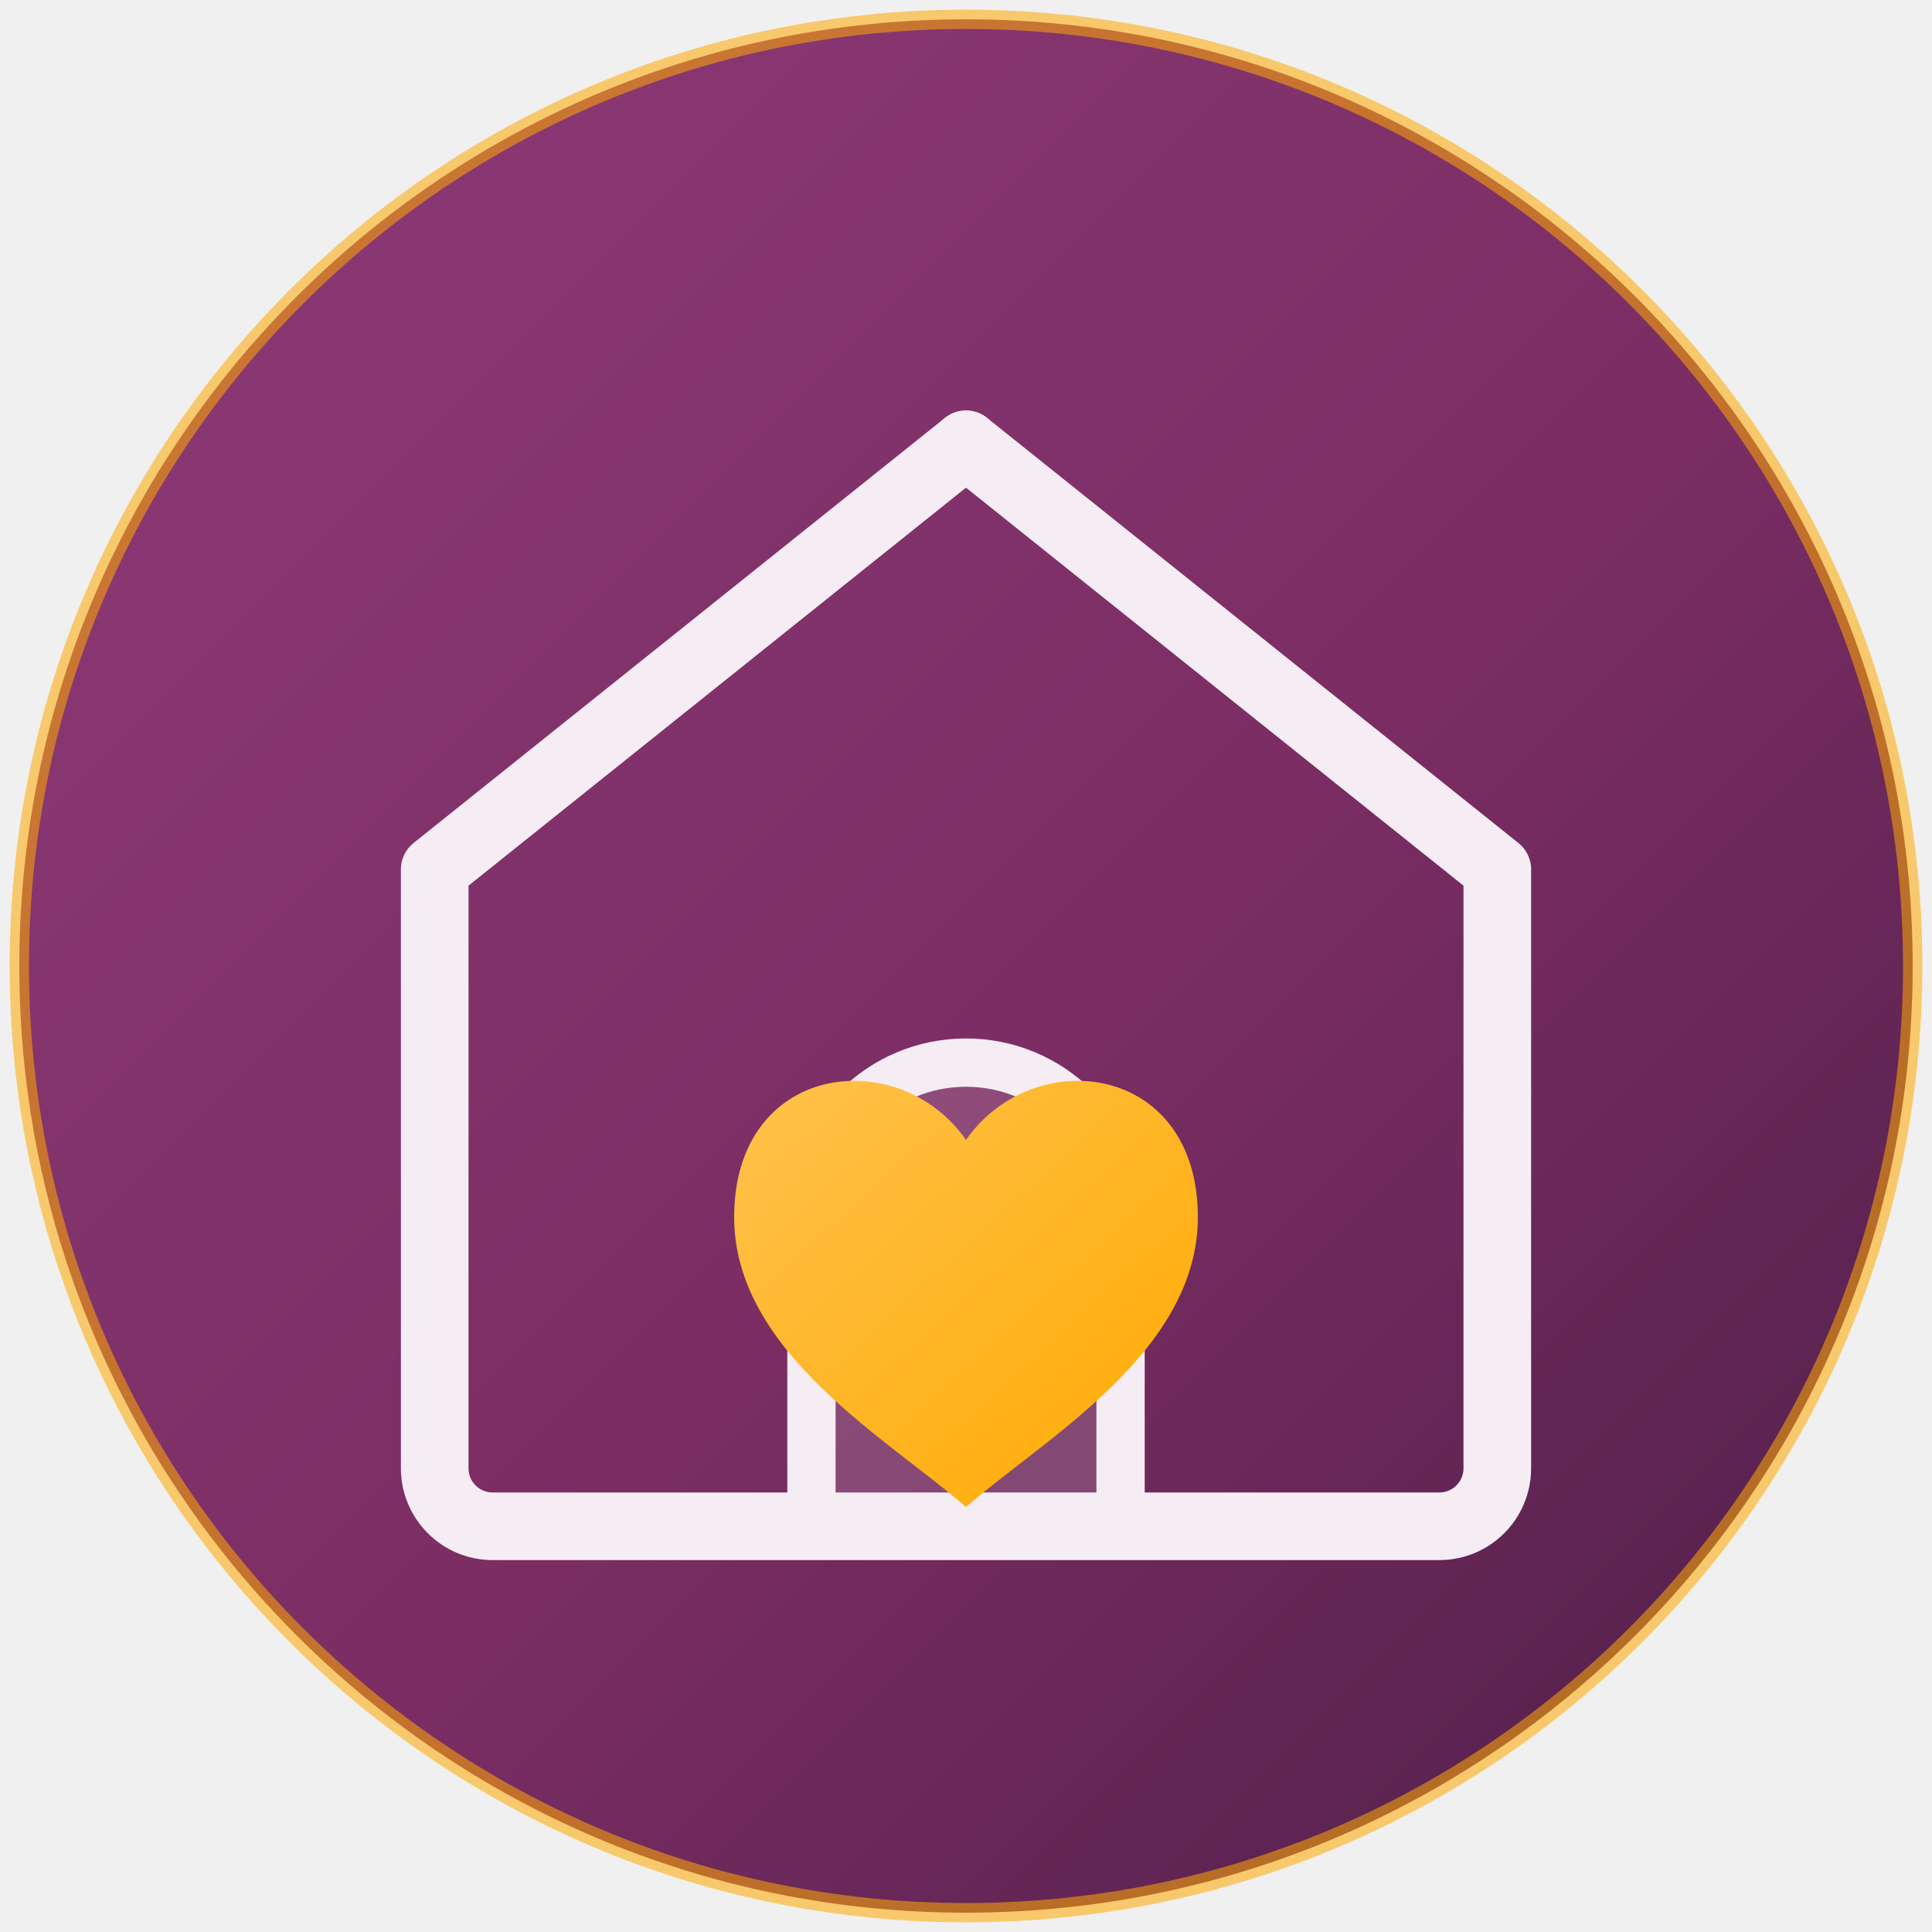
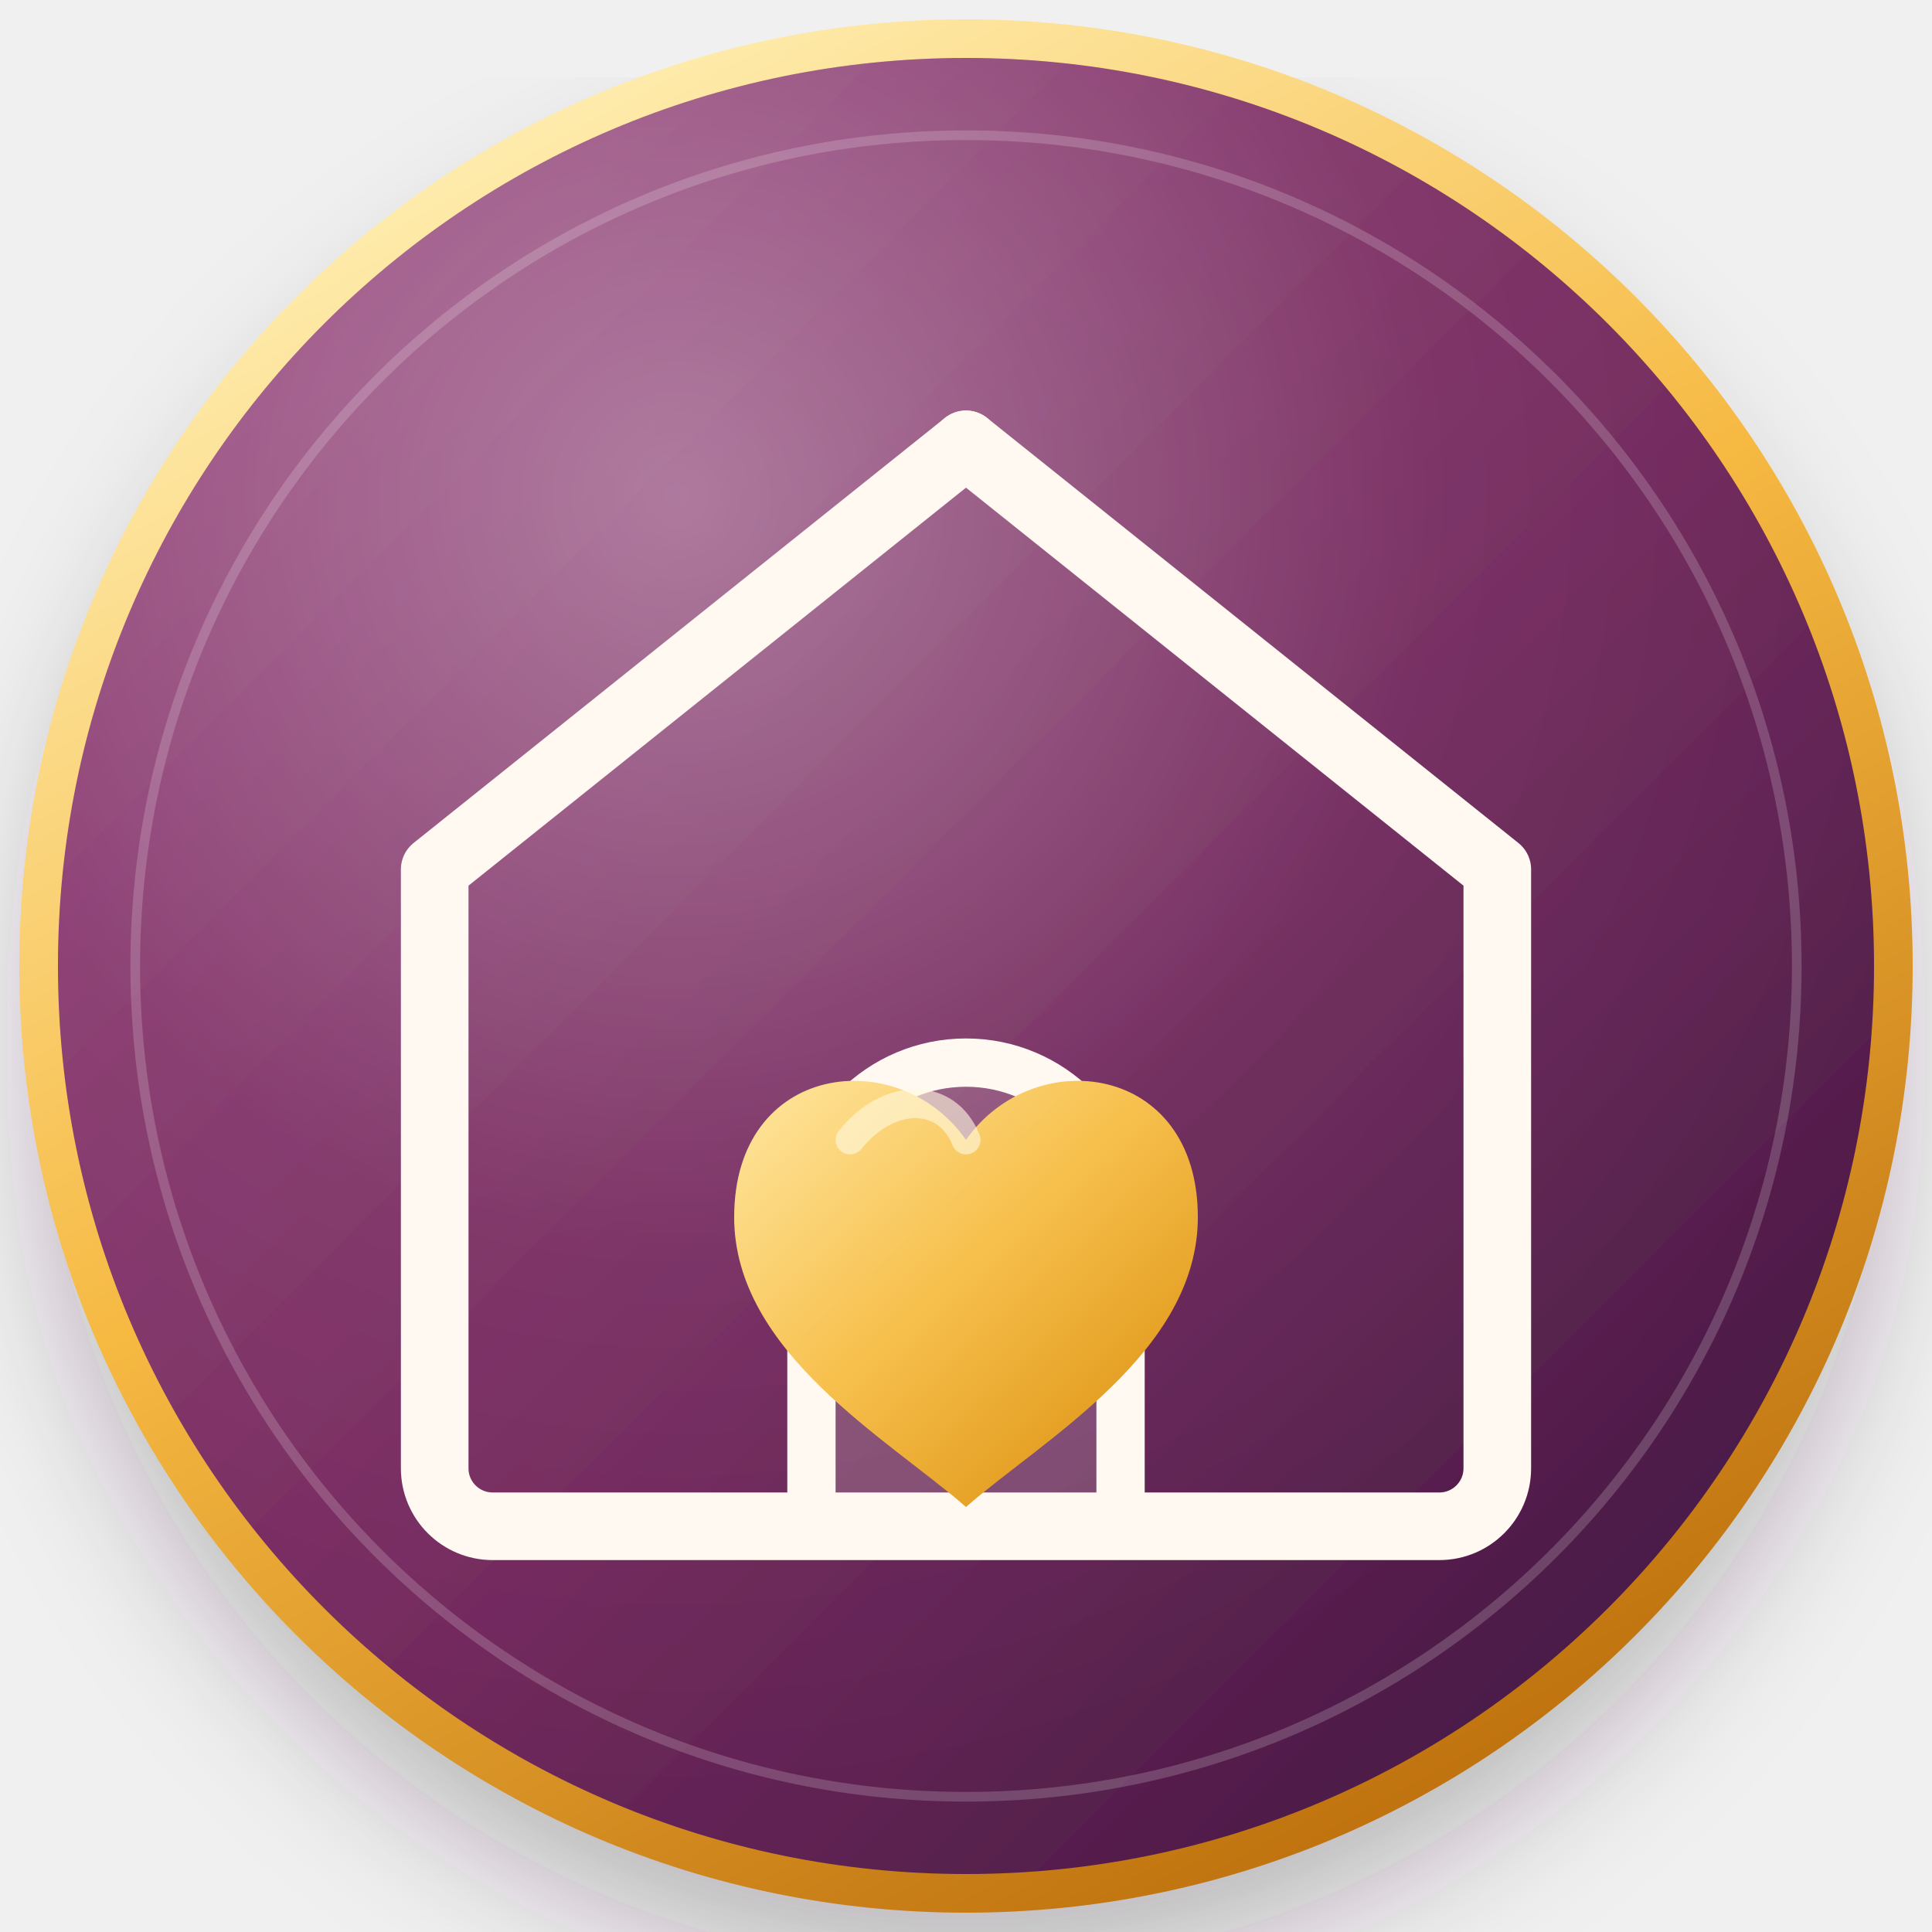
<svg xmlns="http://www.w3.org/2000/svg" viewBox="0 0 200 200" role="img" aria-labelledby="yeshuaLogoTitle">
  <defs>
    <linearGradient id="yeshuaGrad" x1="0%" y1="0%" x2="100%" y2="100%">
-       <stop offset="0%" stop-color="#8E3B78" />
-       <stop offset="55%" stop-color="#7B2D63" />
-       <stop offset="100%" stop-color="#4C1E48" />
+       <stop offset="0%" stop-color="#9B477F" />
+       <stop offset="52%" stop-color="#74295D" />
+       <stop offset="100%" stop-color="#37163D" />
    </linearGradient>
    <linearGradient id="yeshuaAccent" x1="0%" y1="0%" x2="100%" y2="100%">
-       <stop offset="0%" stop-color="#FFC24D" />
-       <stop offset="100%" stop-color="#FFAA00" />
+       <stop offset="0%" stop-color="#FFE7A1" />
+       <stop offset="46%" stop-color="#F7C04D" />
+       <stop offset="100%" stop-color="#D88A08" />
    </linearGradient>
+     <linearGradient id="yeshuaRing" x1="25%" y1="0%" x2="80%" y2="100%">
+       <stop offset="0%" stop-color="#FFF1B8" />
+       <stop offset="45%" stop-color="#F6B942" />
+       <stop offset="100%" stop-color="#B86907" />
+     </linearGradient>
+     <radialGradient id="yeshuaShine" cx="34%" cy="24%" r="72%">
+       <stop offset="0%" stop-color="#FFFFFF" stop-opacity="0.34" />
+       <stop offset="58%" stop-color="#FFFFFF" stop-opacity="0.05" />
+       <stop offset="100%" stop-color="#FFFFFF" stop-opacity="0" />
+     </radialGradient>
+     <filter id="softDepth" x="-15%" y="-15%" width="130%" height="130%">
+       <feDropShadow dx="0" dy="8" stdDeviation="7" flood-color="#2C132F" flood-opacity="0.28" />
+     </filter>
  </defs>
-   <circle cx="100" cy="100" r="98" fill="url(#yeshuaGrad)" />
-   <circle cx="100" cy="100" r="98" fill="none" stroke="#FFAA00" stroke-width="2" opacity="0.55" />
-   <path d="M100 46 L155 90 V152 A6 6 0 0 1 149 158 H51 A6 6 0 0 1 45 152 V90 Z" fill="none" stroke="#F5EDF3" stroke-width="7" stroke-linejoin="round" stroke-linecap="round" />
-   <path d="M100 46 L100 46" stroke="#F5EDF3" stroke-width="7" stroke-linecap="round" />
-   <path d="M84 158 V126 A16 16 0 0 1 116 126 V158 Z" fill="#F5EDF3" opacity="0.16" />
-   <path d="M84 158 V126 A16 16 0 0 1 116 126 V158" fill="none" stroke="#F5EDF3" stroke-width="5" stroke-linecap="round" stroke-linejoin="round" />
+   <circle cx="100" cy="100" r="96" fill="url(#yeshuaGrad)" filter="url(#softDepth)" />
+   <circle cx="100" cy="100" r="94" fill="url(#yeshuaShine)" />
+   <circle cx="100" cy="100" r="96" fill="none" stroke="url(#yeshuaRing)" stroke-width="4" />
+   <circle cx="100" cy="100" r="86" fill="none" stroke="#FFFFFF" stroke-width="1" opacity="0.18" />
+   <path d="M100 46 L155 90 V152 A6 6 0 0 1 149 158 H51 A6 6 0 0 1 45 152 V90 Z" fill="none" stroke="#FFF9F1" stroke-width="7" stroke-linejoin="round" stroke-linecap="round" />
+   <path d="M100 46 L100 46" stroke="#FFF9F1" stroke-width="7" stroke-linecap="round" />
+   <path d="M84 158 V126 A16 16 0 0 1 116 126 V158 Z" fill="#FFF9F1" opacity="0.18" />
+   <path d="M84 158 V126 A16 16 0 0 1 116 126 V158" fill="none" stroke="#FFF9F1" stroke-width="5" stroke-linecap="round" stroke-linejoin="round" />
  <path d="M100 118            C93 108, 76 110, 76 126            C76 140, 92 149, 100 156            C108 149, 124 140, 124 126            C124 110, 107 108, 100 118 Z" fill="url(#yeshuaAccent)" />
+   <path d="M88 118 C92 113, 98 113, 100 118" fill="none" stroke="#FFF8DF" stroke-width="3" stroke-linecap="round" opacity="0.62" />
</svg>
